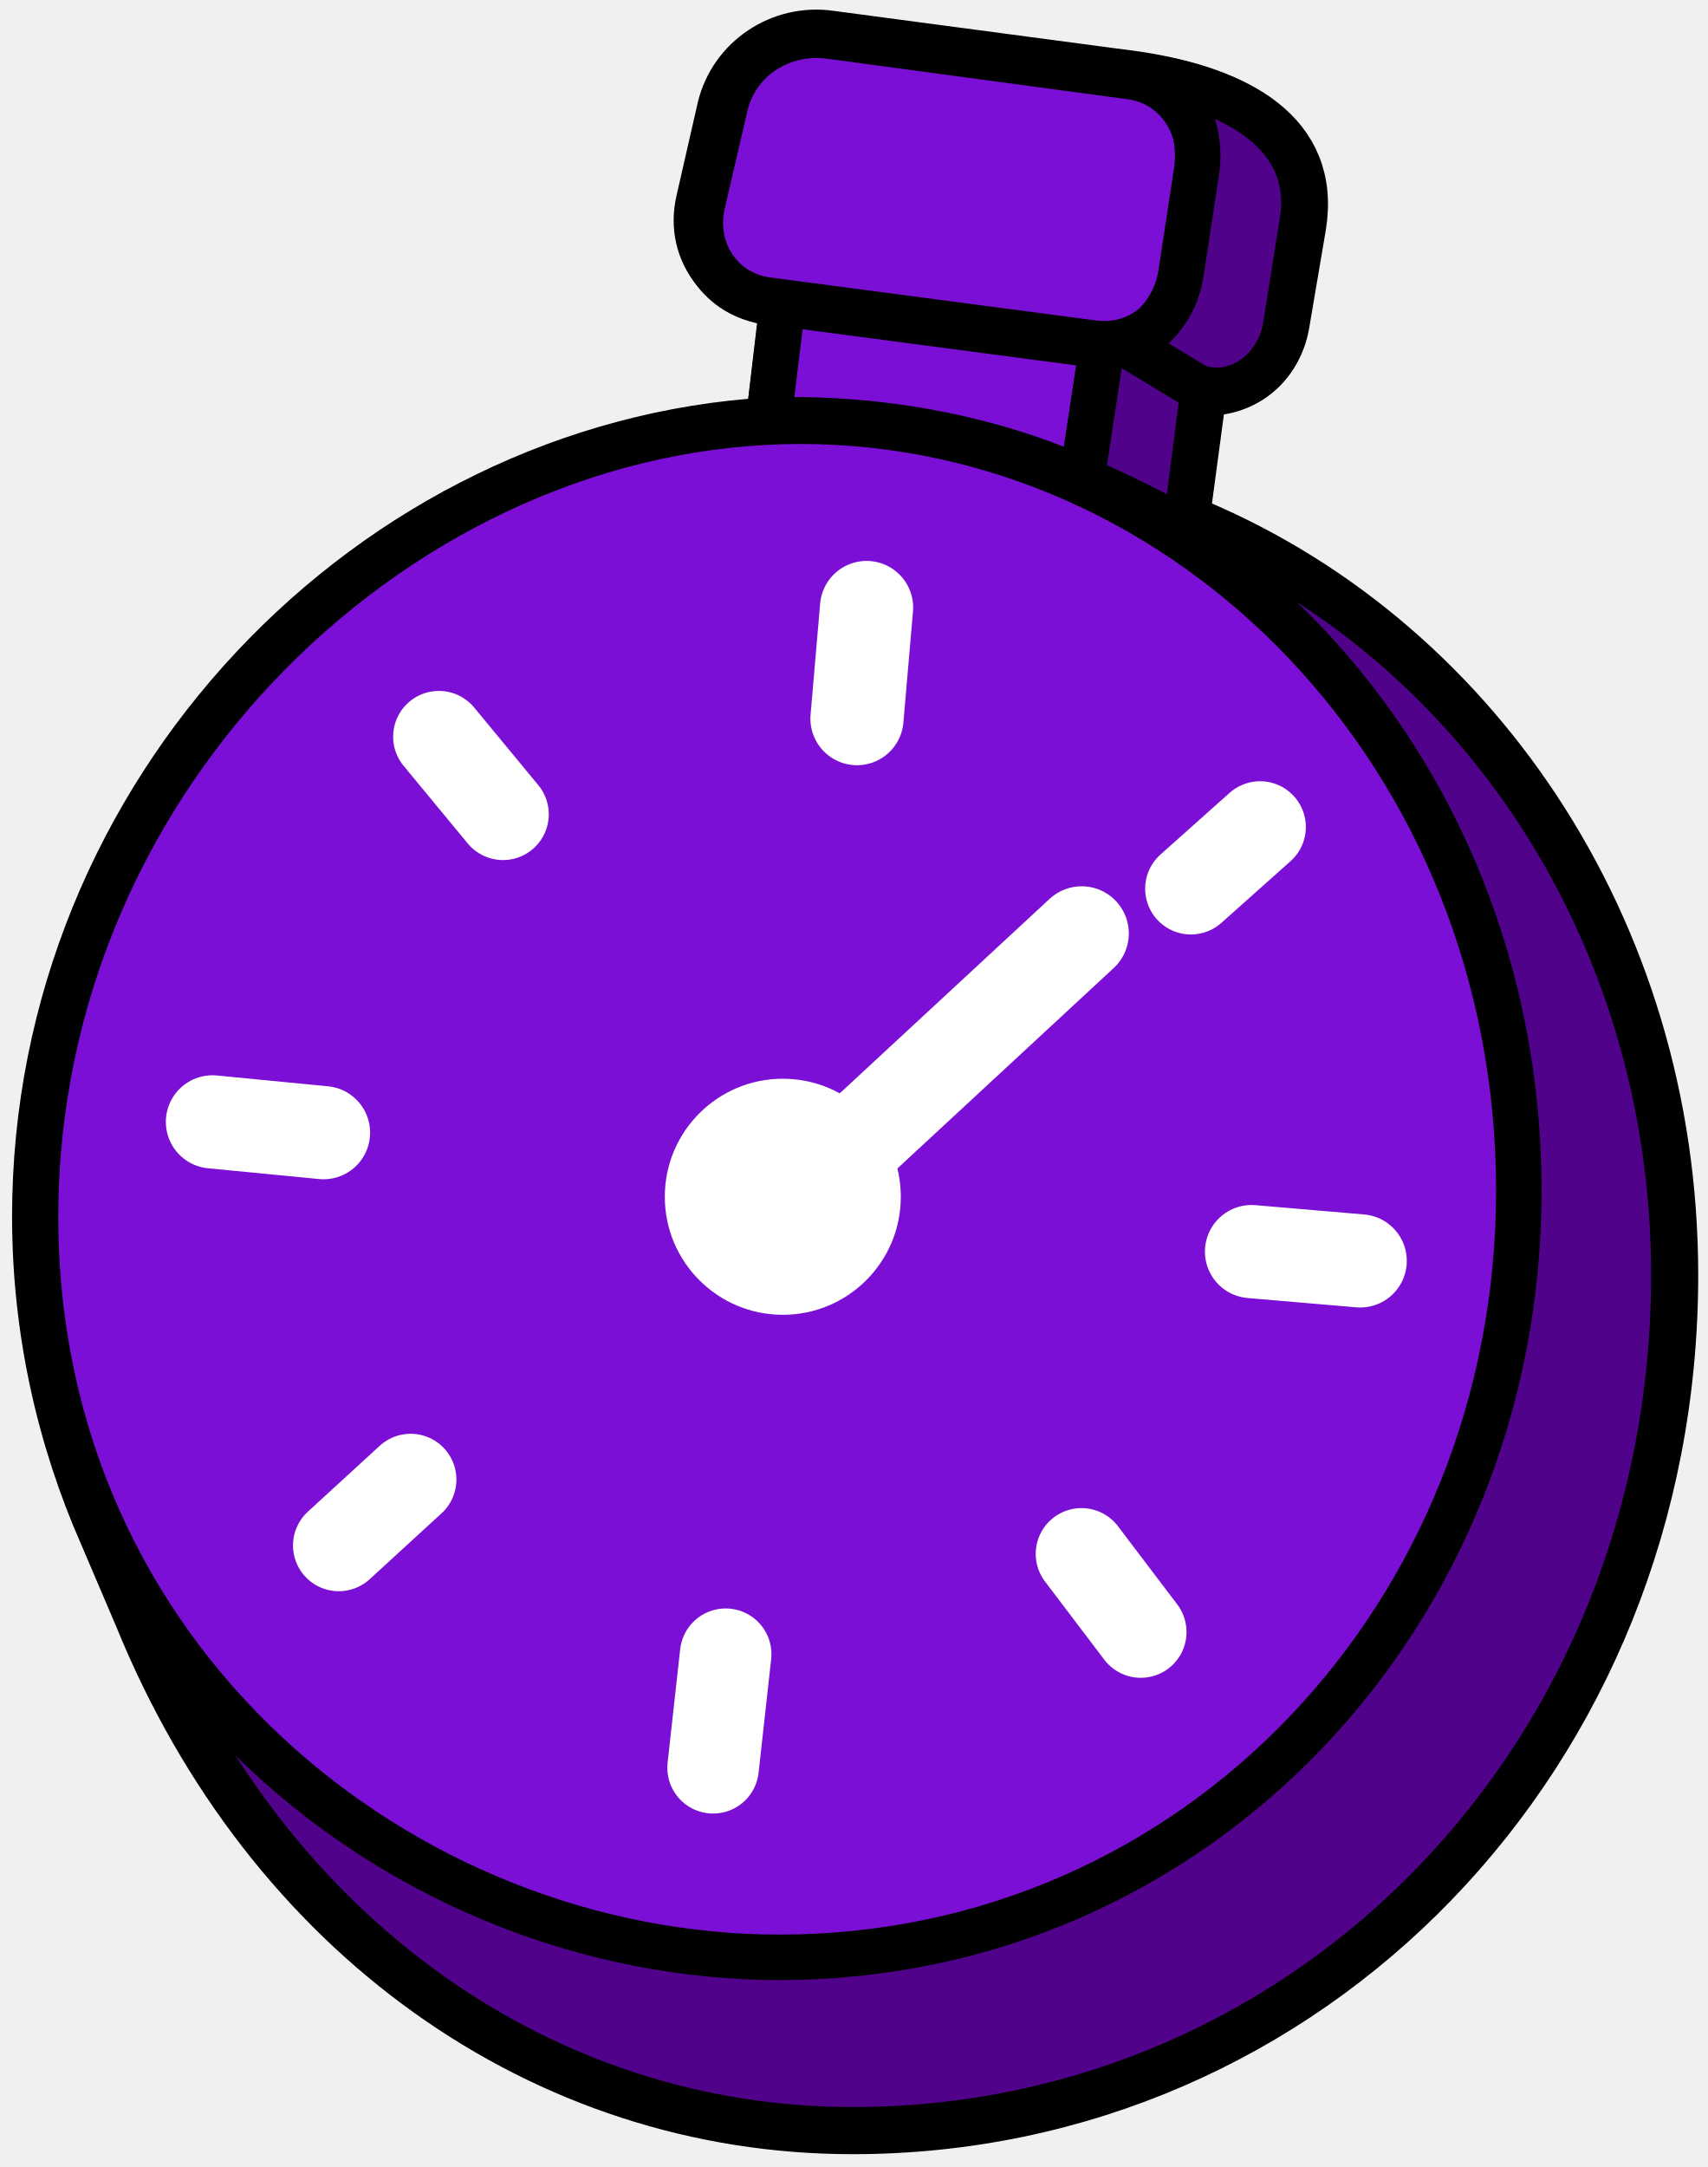
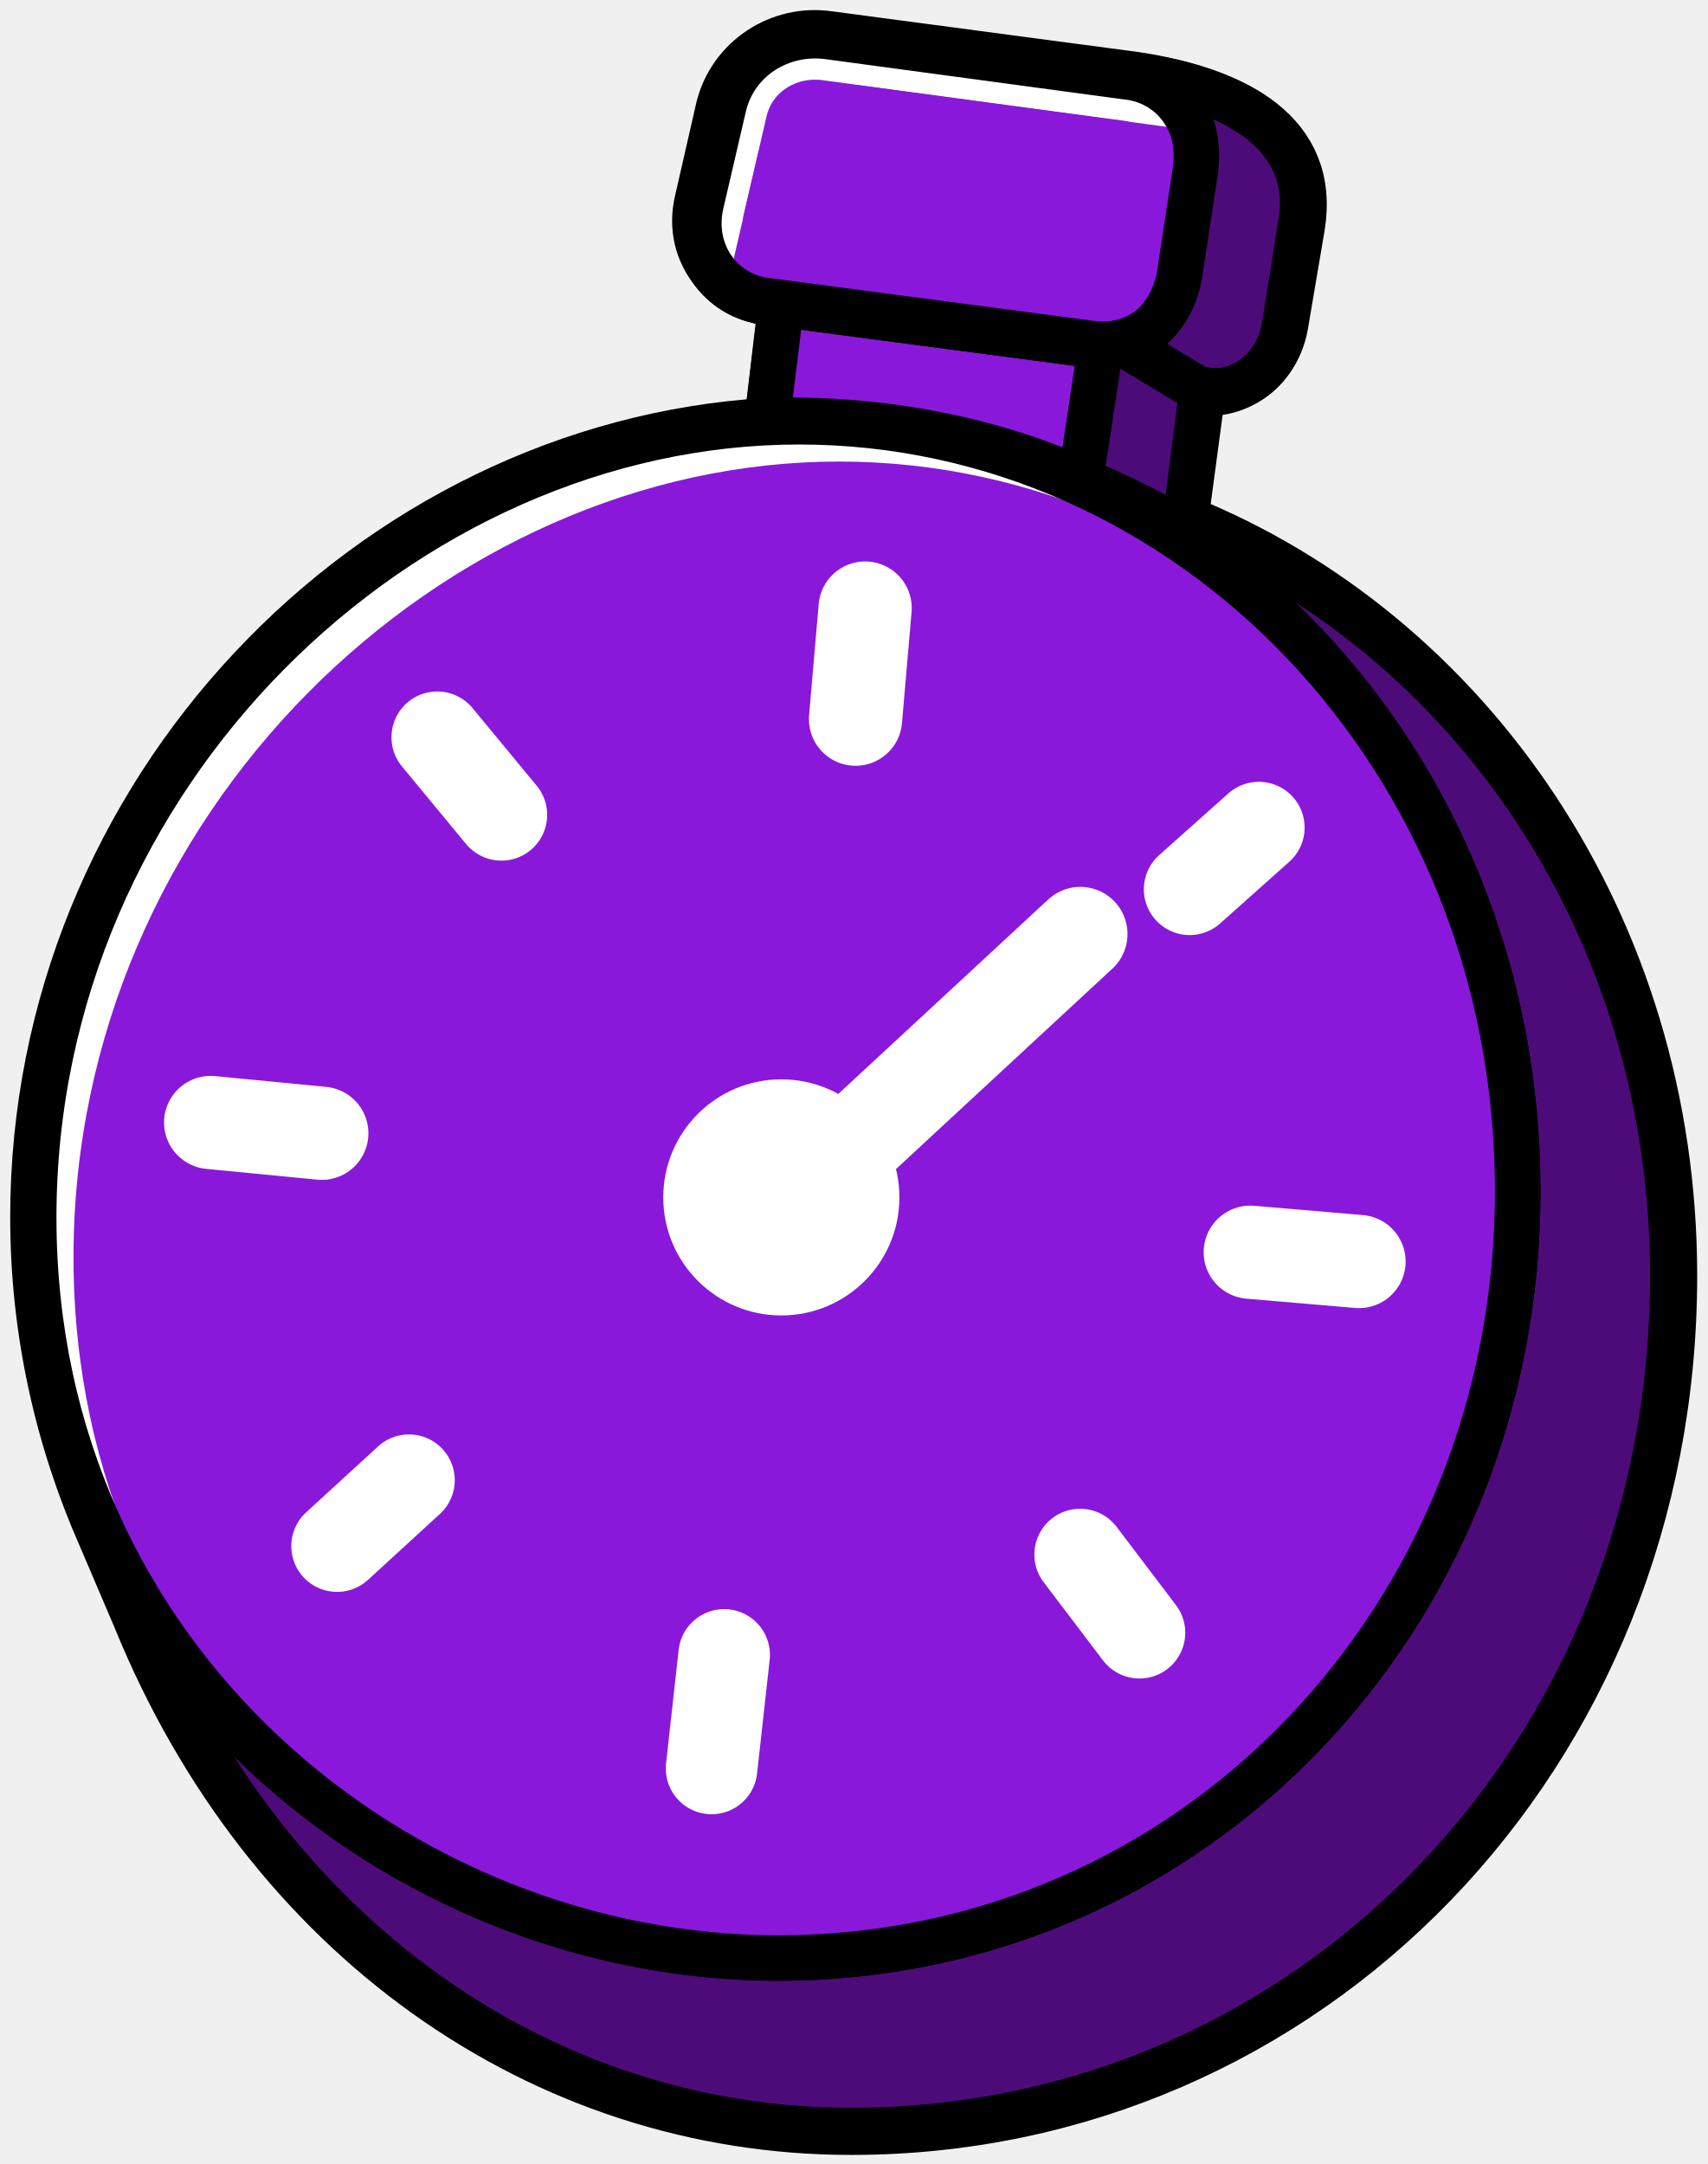
- <svg xmlns="http://www.w3.org/2000/svg" width="365.0" height="463.0" fill="none" viewBox="72.0 26.0 365.0 463.0">
-   <path d="m325.5 136.8 3.648-27.14c8.192 0.768 16.06-5.184 17.66-14.27l3.584-21.12c3.2-19.9-13.82-28.99-35.46-32.26l-65.47-8.704c-10.62-1.536-20.86 5.184-23.42 15.68l-4.544 19.9c-2.624 11.26 5.504 21.12 17.86 22.02l-2.944 25.02c-84.93 5.056-156.8 79.17-156.8 170 0 24.32 5.248 47.42 14.4 68.16l7.488 17.54c27.71 68.1 86.59 109.6 152.7 109.6 97.66 0 175.7-80 175.7-182.8 0-74.69-43.58-137.2-104.4-161.7z" fill="#50038A" stroke="#000" stroke-linecap="round" stroke-linejoin="round" stroke-width="10.07" />
-   <path d="m243.1 116c-84.48 0-163.5 75.14-163.5 170 0 94.85 78.53 158.2 159 158.2 89.02 0 158-73.22 158-163.8 0-92.86-70.4-164.4-153.5-164.4z" fill="#7B0FD5" stroke="#000" stroke-width="9.719" />
+ <svg xmlns="http://www.w3.org/2000/svg" width="364.7" height="462.3" fill="none" viewBox="72.4 25.9 364.7 462.3">
+   <path d="m325.5 136.8 3.648-27.14c8.192 0.768 16.06-5.184 17.66-14.27l3.584-21.12c3.2-19.9-13.82-28.99-35.46-32.26l-65.47-8.704c-10.62-1.536-20.86 5.184-23.42 15.68l-4.544 19.9c-2.624 11.26 5.504 21.12 17.86 22.02l-2.944 25.02c-84.93 5.056-156.8 79.17-156.8 170 0 24.32 5.248 47.42 14.4 68.16l7.488 17.54c27.71 68.1 86.59 109.6 152.7 109.6 97.66 0 175.7-80 175.7-182.8 0-74.69-43.58-137.2-104.4-161.7z" fill="#4D0B7A" stroke="#000" stroke-linecap="round" stroke-linejoin="round" stroke-width="10.07" />
+   <path d="m243.1 116c-84.48 0-163.5 75.14-163.5 170 0 94.85 78.53 158.2 159 158.2 89.02 0 158-73.22 158-163.8 0-92.86-70.4-164.4-153.5-164.4z" fill="#8A18DB" stroke="#000" stroke-width="9.719" />
+   <g>
+     <defs>
+       <clipPath id="t-auth-stopwatch-hl-dial">
+         <path d="m243.1 116c-84.48 0-163.5 75.14-163.5 170 0 94.85 78.53 158.2 159 158.2 89.02 0 158-73.22 158-163.8 0-92.86-70.4-164.4-153.5-164.4z" />
+       </clipPath>
+     </defs>
+     <g clip-path="url(#t-auth-stopwatch-hl-dial)">
+       <path d="m243.1 116c-84.48 0-163.5 75.14-163.5 170 0 94.85 78.53 158.2 159 158.2 89.02 0 158-73.22 158-163.8 0-92.86-70.4-164.4-153.5-164.4z" fill="#fff" />
+       <path d="m243.1 116c-84.48 0-163.5 75.14-163.5 170 0 94.85 78.53 158.2 159 158.2 89.02 0 158-73.22 158-163.8 0-92.86-70.4-164.4-153.5-164.4z" fill="#8A18DB" transform="translate(8.5 8.5)" />
+     </g>
+     <path d="m243.1 116c-84.48 0-163.5 75.14-163.5 170 0 94.85 78.53 158.2 159 158.2 89.02 0 158-73.22 158-163.8 0-92.86-70.4-164.4-153.5-164.4z" fill="none" stroke="#000" stroke-width="9.719" stroke-linejoin="round" />
+   </g>
  <circle cx="239.3" cy="281.7" r="25.22" fill="#fff" />
  <path d="m252.8 272.1 50.37-46.66" stroke="#fff" stroke-linecap="round" stroke-width="20.15" />
-   <path d="m239.4 90.11-3.136 25.66c23.55-0.768 47.62 3.84 67.01 12.61l4.48-29.57-68.35-8.704z" fill="#7B0FD5" stroke="#000" stroke-width="9.719" />
-   <path d="m307.7 98.82-4.48 29.57c8.128 3.392 15.55 7.232 22.08 10.82l3.84-29.82-16.64-10.56h-4.8z" fill="#50038A" stroke="#000" stroke-width="9.719" />
-   <path d="m313.4 42.18-64.06-8.64c-10.11-1.344-20.1 4.672-22.53 15.1l-4.864 20.93c-2.24 10.18 4.224 19.58 14.27 20.74l69.38 9.152c9.152 1.28 17.54-4.864 18.94-14.02l3.52-22.53c1.664-10.18-4.608-19.52-14.66-20.74z" fill="#7B0FD5" stroke="#000" stroke-width="10.07" />
-   <path d="m317.3 42.37c8 3.136 11.52 11.33 10.5 19.71l-3.392 22.27c-1.152 7.68-6.528 13.57-12.22 14.91l15.55 9.408c8.256 2.88 17.47-3.072 19.07-13.25l3.584-22.53c2.624-17.73-13.82-27.58-33.09-30.53z" fill="#50038A" stroke="#000" stroke-width="9.719" />
+   <path d="m239.4 90.11-3.136 25.66c23.55-0.768 47.62 3.84 67.01 12.61l4.48-29.57-68.35-8.704z" fill="#8A18DB" stroke="#000" stroke-width="9.719" />
+   <path d="m307.7 98.82-4.48 29.57c8.128 3.392 15.55 7.232 22.08 10.82l3.84-29.82-16.64-10.56h-4.8z" fill="#4D0B7A" stroke="#000" stroke-width="9.719" />
+   <path d="m313.4 42.18-64.06-8.64c-10.11-1.344-20.1 4.672-22.53 15.1l-4.864 20.93c-2.24 10.18 4.224 19.58 14.27 20.74l69.38 9.152c9.152 1.28 17.54-4.864 18.94-14.02l3.52-22.53c1.664-10.18-4.608-19.52-14.66-20.74z" fill="#8A18DB" stroke="#000" stroke-width="10.07" />
+   <g>
+     <defs>
+       <clipPath id="t-auth-stopwatch-hl-crown">
+         <path d="m313.4 42.18-64.06-8.64c-10.11-1.344-20.1 4.672-22.53 15.1l-4.864 20.93c-2.24 10.18 4.224 19.58 14.27 20.74l69.38 9.152c9.152 1.28 17.54-4.864 18.94-14.02l3.52-22.53c1.664-10.18-4.608-19.52-14.66-20.74z" />
+       </clipPath>
+     </defs>
+     <g clip-path="url(#t-auth-stopwatch-hl-crown)">
+       <path d="m313.4 42.18-64.06-8.64c-10.11-1.344-20.1 4.672-22.53 15.1l-4.864 20.93c-2.24 10.18 4.224 19.58 14.27 20.74l69.38 9.152c9.152 1.28 17.54-4.864 18.94-14.02l3.52-22.53c1.664-10.18-4.608-19.52-14.66-20.74z" fill="none" stroke="#fff" stroke-width="19.133" stroke-linejoin="round" />
+       <path d="m313.4 42.18-64.06-8.64c-10.11-1.344-20.1 4.672-22.53 15.1l-4.864 20.93c-2.24 10.18 4.224 19.58 14.27 20.74l69.38 9.152c9.152 1.28 17.54-4.864 18.94-14.02l3.52-22.53c1.664-10.18-4.608-19.52-14.66-20.74z" fill="#8A18DB" transform="translate(7.39 10.70)" />
+     </g>
+     <path d="m313.4 42.18-64.06-8.64c-10.11-1.344-20.1 4.672-22.53 15.1l-4.864 20.93c-2.24 10.18 4.224 19.58 14.27 20.74l69.38 9.152c9.152 1.28 17.54-4.864 18.94-14.02l3.52-22.53c1.664-10.18-4.608-19.52-14.66-20.74z" fill="none" stroke="#000" stroke-width="10.07" stroke-linejoin="round" />
+   </g>
+   <path d="m317.3 42.37c8 3.136 11.52 11.33 10.5 19.71l-3.392 22.27c-1.152 7.68-6.528 13.57-12.22 14.91l15.55 9.408c8.256 2.88 17.47-3.072 19.07-13.25l3.584-22.53c2.624-17.73-13.82-27.58-33.09-30.53z" fill="#4D0B7A" stroke="#000" stroke-width="9.719" />
  <path d="m165.8 183.4 13.7 16.58" stroke="#fff" stroke-linecap="round" stroke-width="19.56" />
  <path d="m257.2 155.8-2.048 23.74" stroke="#fff" stroke-linecap="round" stroke-width="19.91" />
  <path d="m341.3 202.7-14.78 13.18" stroke="#fff" stroke-linecap="round" stroke-width="19.56" />
  <path d="m362.7 295.4-23.23-1.984" stroke="#fff" stroke-linecap="round" stroke-width="19.91" />
  <path d="m315.8 374.7-12.67-16.7" stroke="#fff" stroke-linecap="round" stroke-width="19.56" />
  <path d="m224.4 403.7 2.688-24.26" stroke="#fff" stroke-linecap="round" stroke-width="19.56" />
  <path d="m144.4 356.2 15.36-14.08" stroke="#fff" stroke-linecap="round" stroke-width="19.56" />
  <path d="m117.4 265.7 23.74 2.304" stroke="#fff" stroke-linecap="round" stroke-width="19.91" />
</svg>
